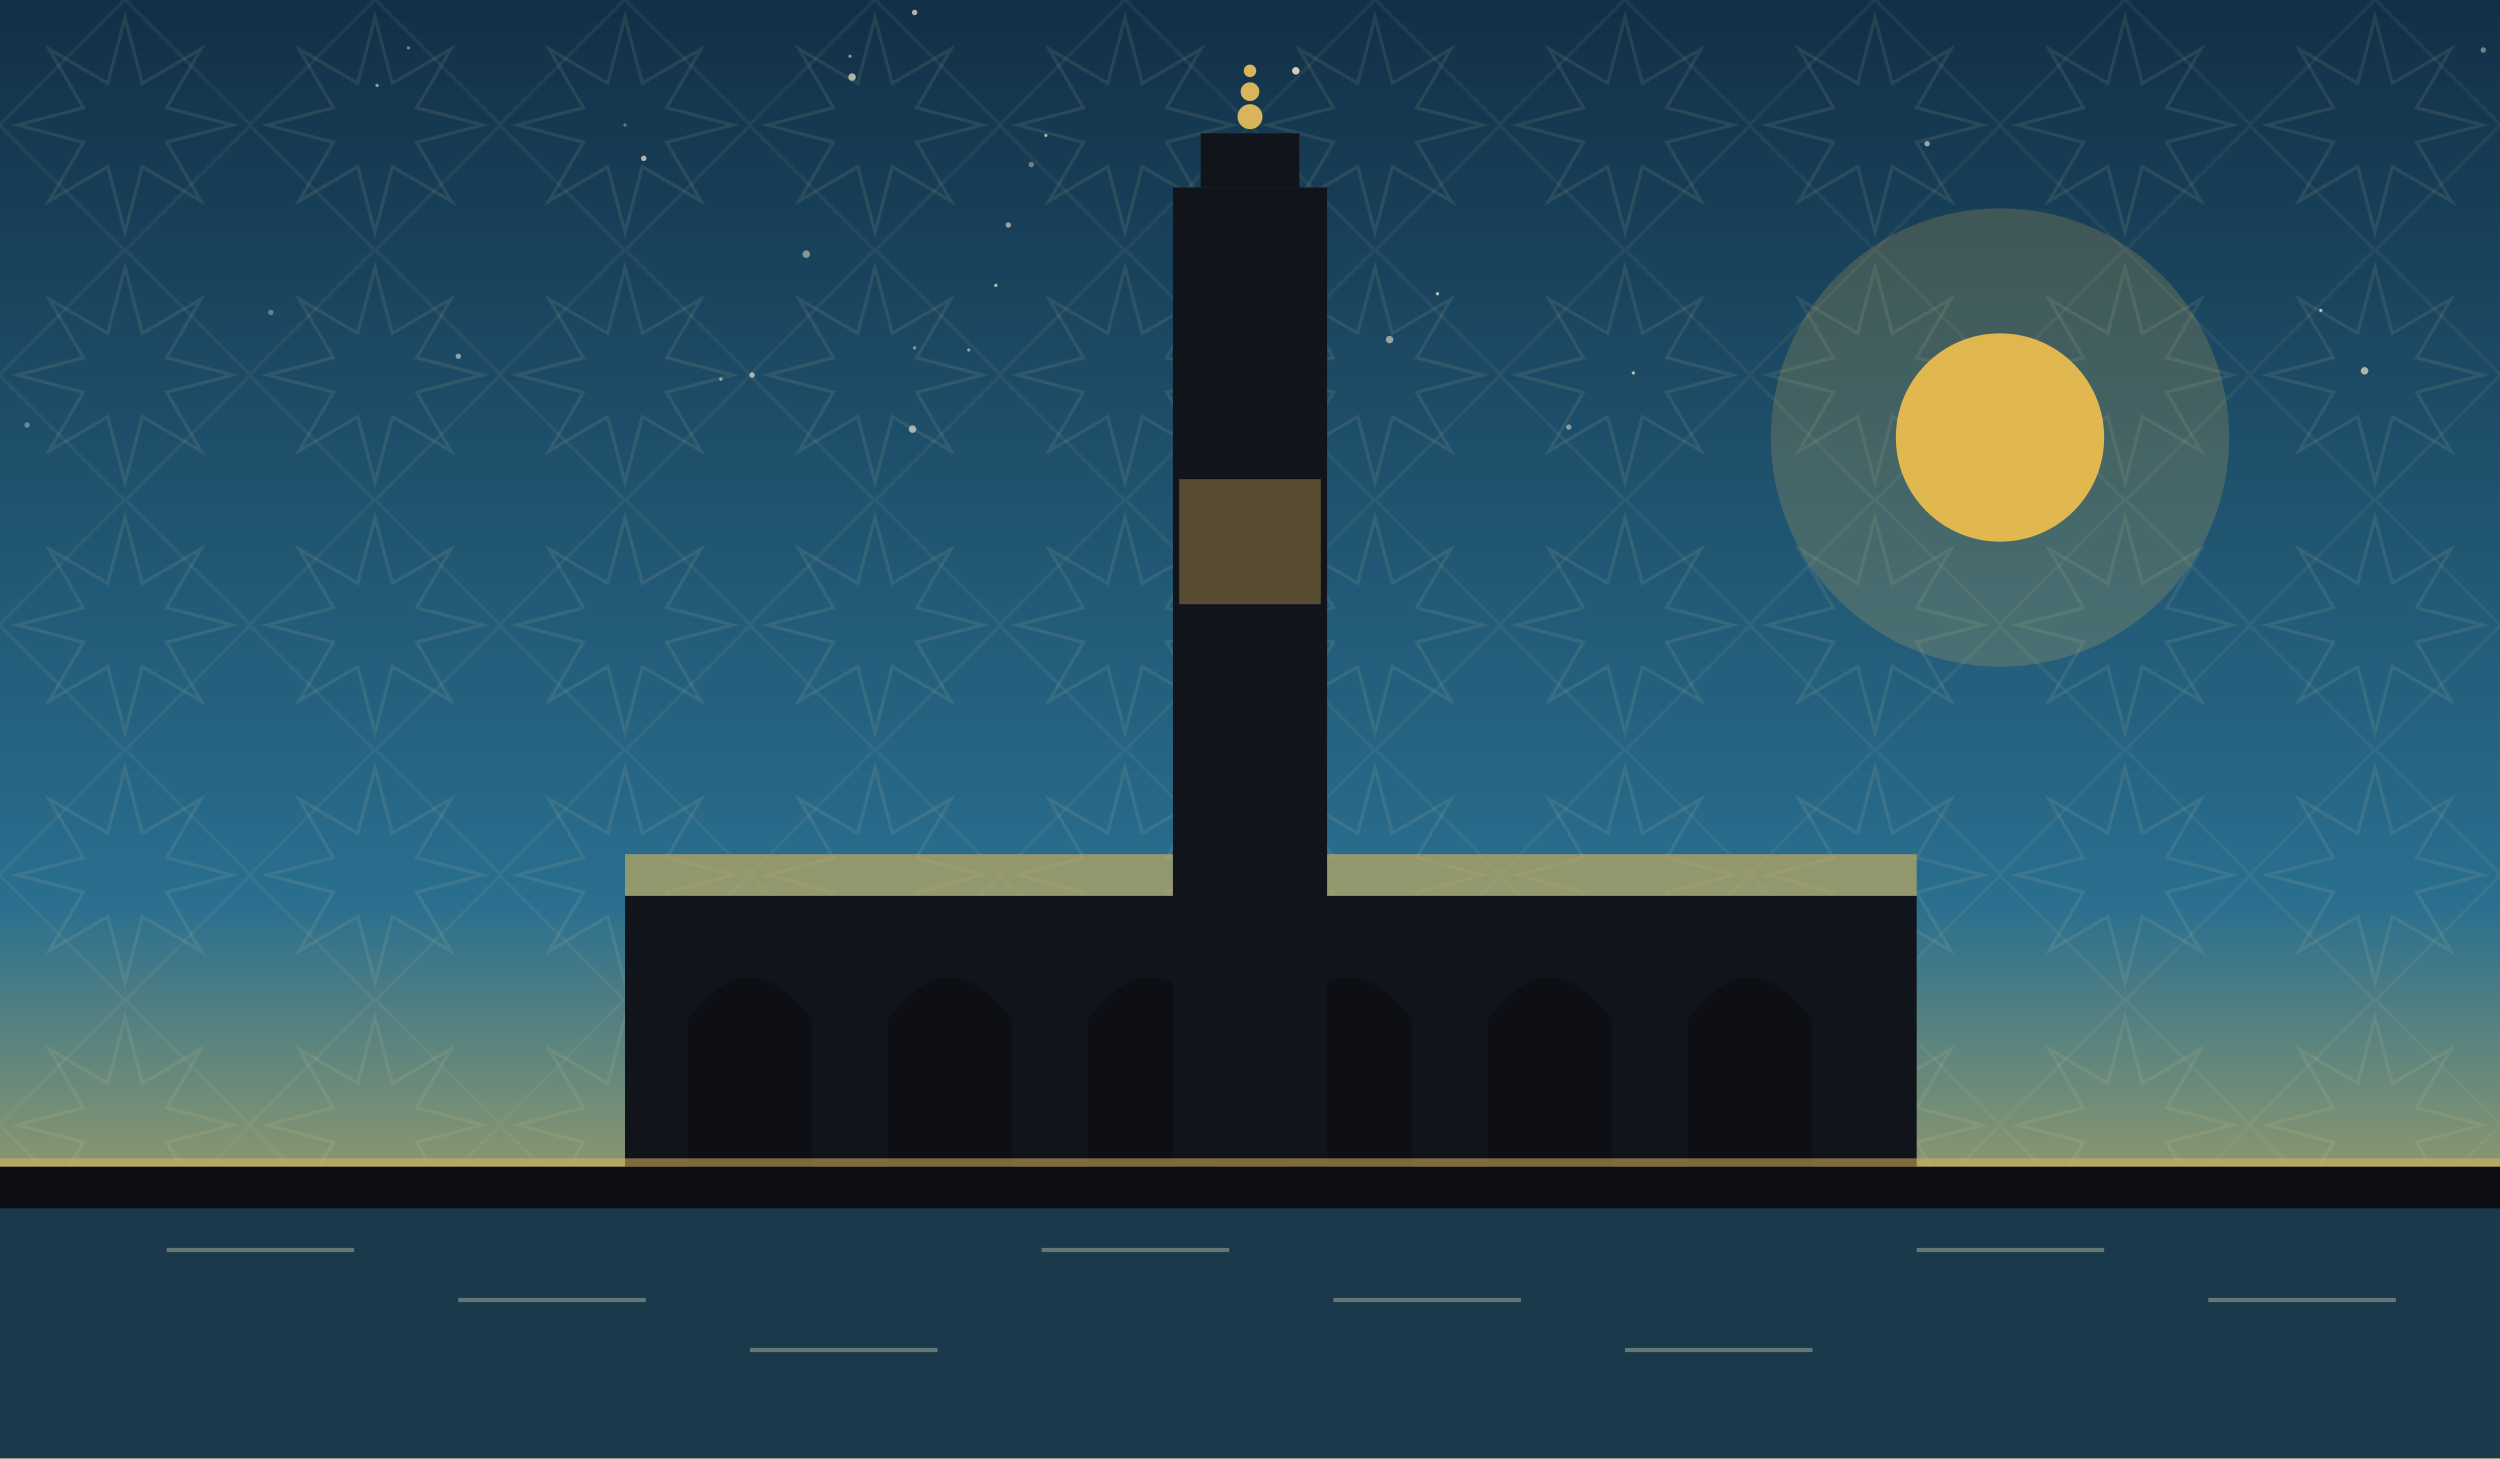
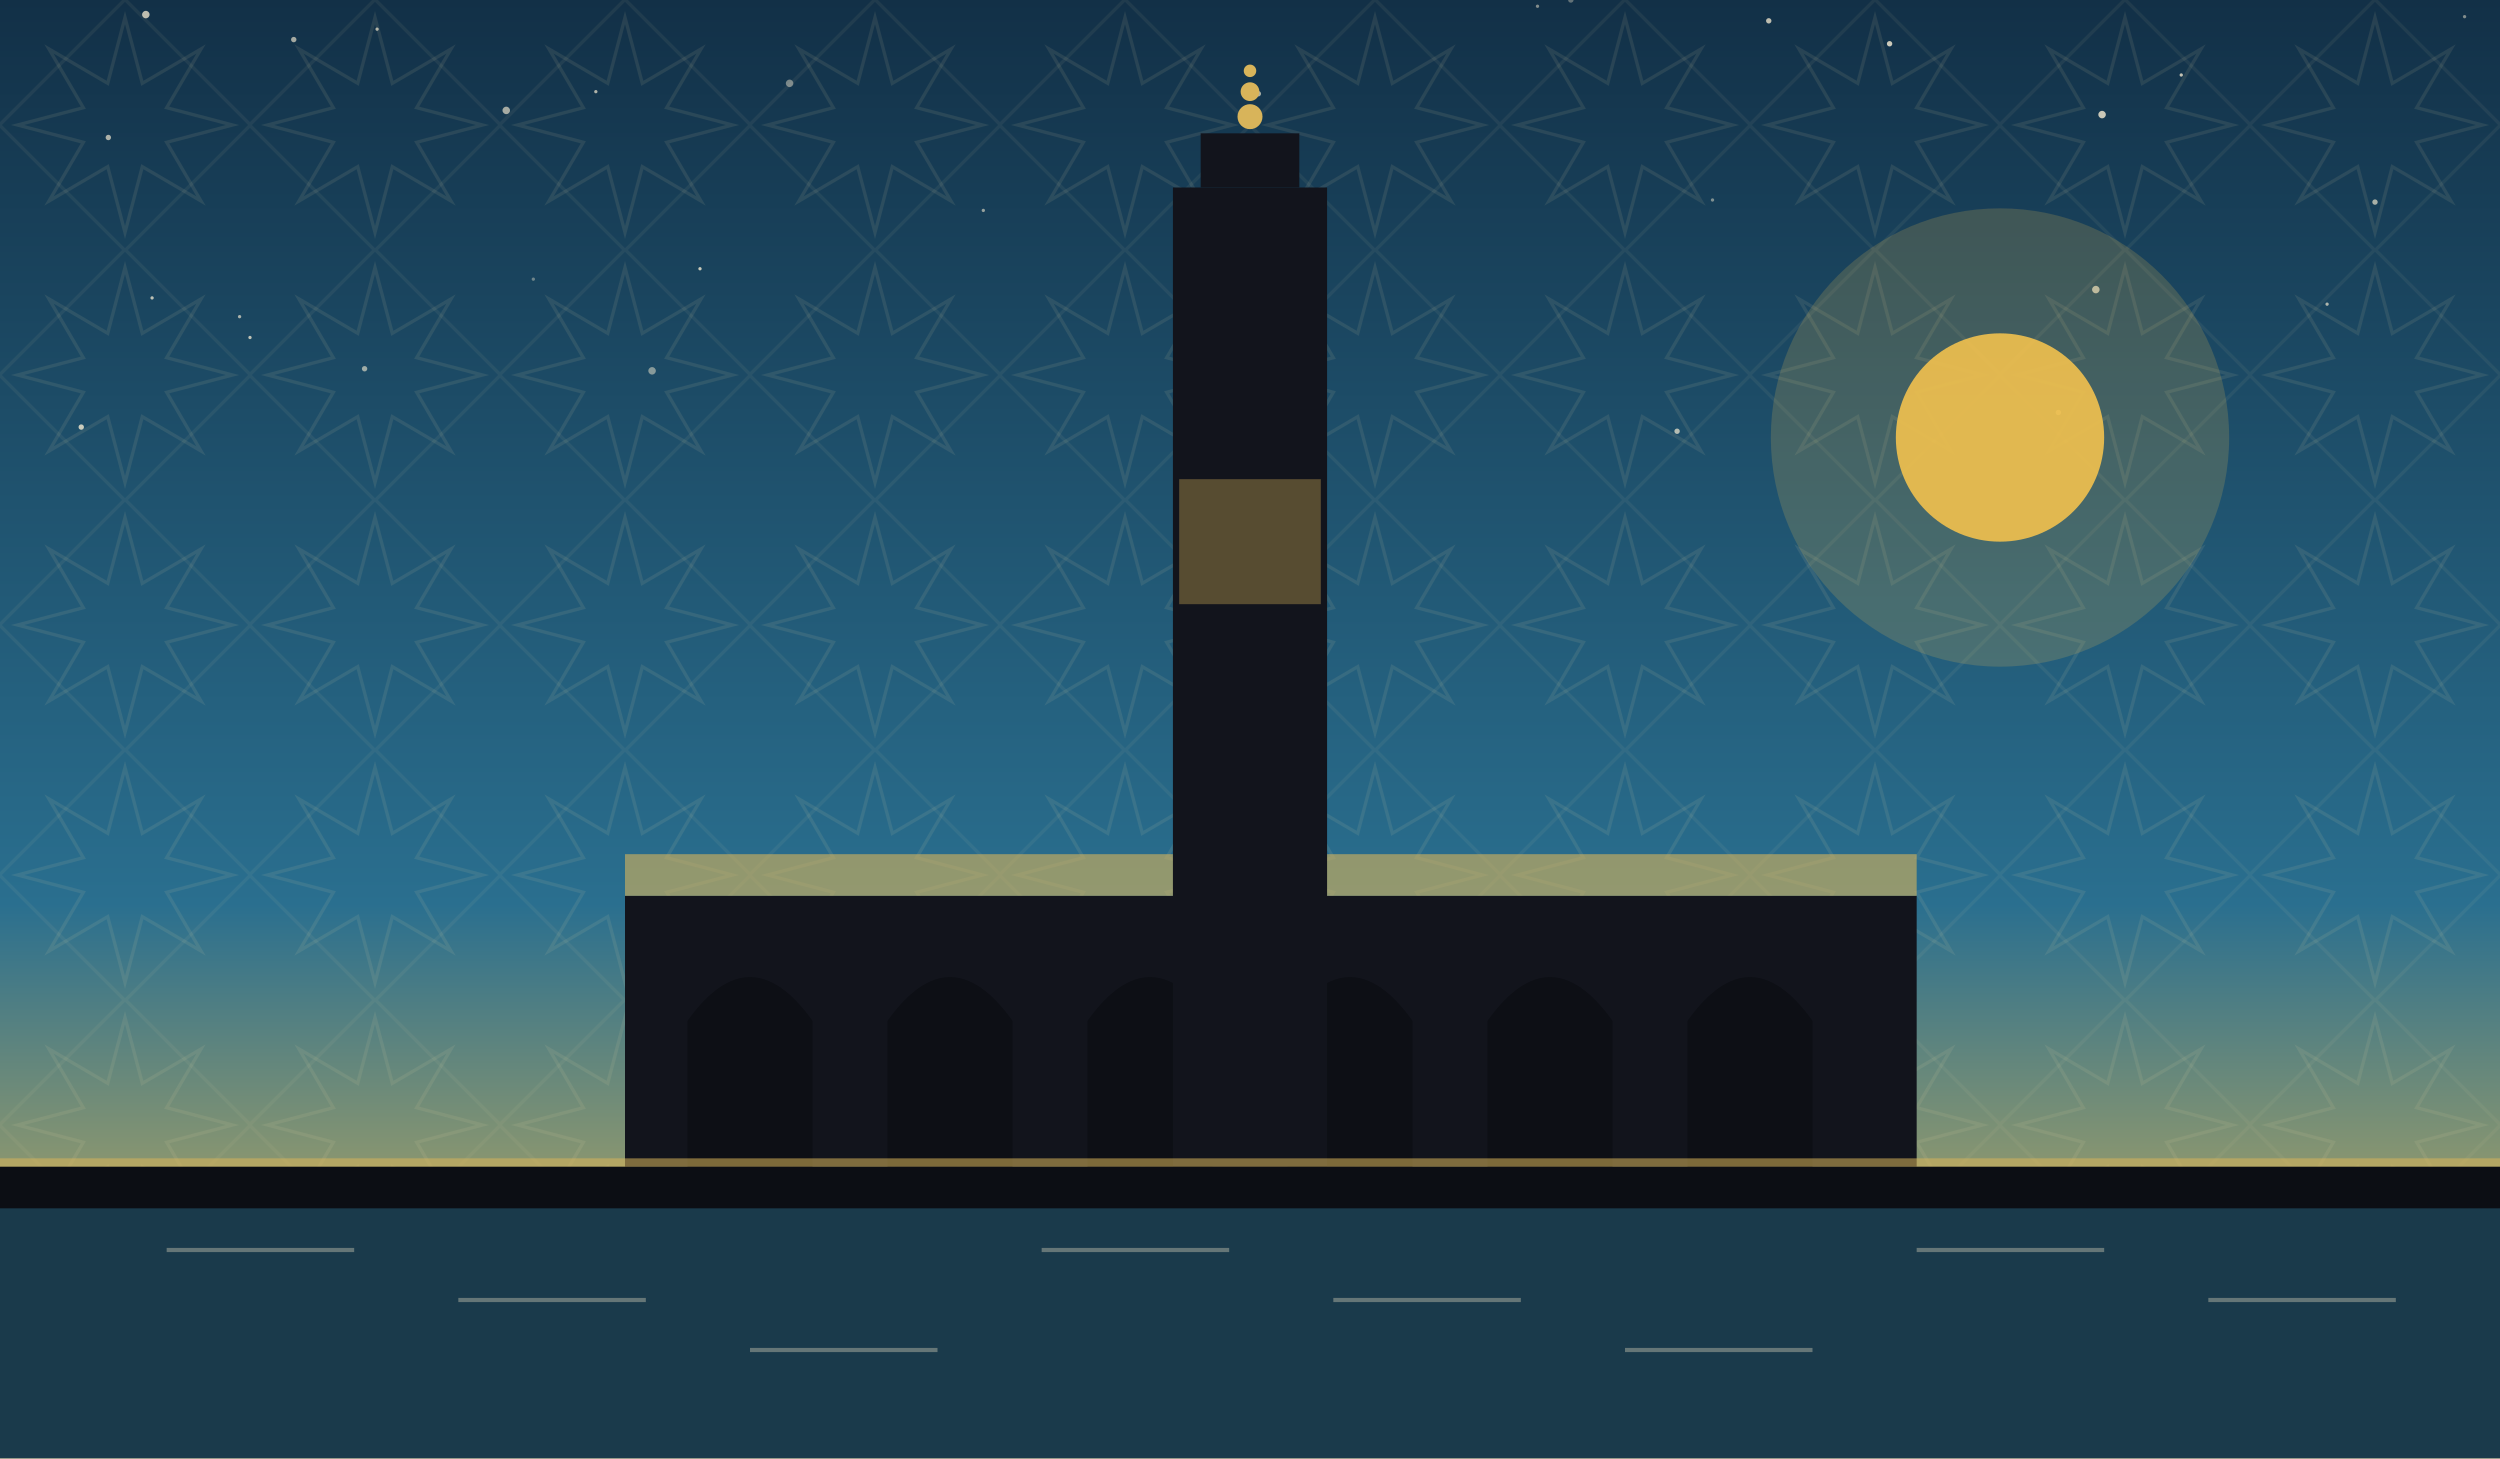
<svg xmlns="http://www.w3.org/2000/svg" viewBox="0 0 1200 700" role="img">
  <defs>
    <linearGradient id="sky" x1="0" y1="0" x2="0" y2="1">
      <stop offset="0" stop-color="#123047" />
      <stop offset="0.62" stop-color="#2a6f8f" />
      <stop offset="1" stop-color="#f2c14e" />
    </linearGradient>
    <pattern id="g1" width="120" height="120" patternUnits="userSpaceOnUse">
      <polygon points="111.6,60.0 80.0,68.3 96.5,96.5 68.3,80.0 60.0,111.6 51.7,80.0 23.5,96.5 40.0,68.3 8.4,60.0 40.0,51.7 23.5,23.5 51.7,40.0 60.0,8.4 68.3,40.0 96.5,23.5 80.0,51.7" fill="none" stroke="#e8d9a8" stroke-width="1.6" opacity="0.1" />
      <rect x="17.4" y="17.4" width="85.2" height="85.2" fill="none" stroke="#e8d9a8" stroke-width="1.6" opacity="0.07" transform="rotate(45 60.0 60.0)" />
    </pattern>
  </defs>
  <rect width="1200" height="700" fill="url(#sky)" />
  <rect width="1200" height="700" fill="url(#g1)" />
-   <circle cx="300" cy="60" r="0.8" fill="#f7ecd2" opacity="0.35" />
-   <circle cx="478" cy="137" r="0.8" fill="#f7ecd2" opacity="0.71" />
-   <circle cx="409" cy="37" r="1.8" fill="#f7ecd2" opacity="0.68" />
-   <circle cx="309" cy="76" r="1.3" fill="#f7ecd2" opacity="0.69" />
-   <circle cx="346" cy="182" r="0.8" fill="#f7ecd2" opacity="0.57" />
-   <circle cx="784" cy="179" r="0.8" fill="#f7ecd2" opacity="0.71" />
-   <circle cx="495" cy="79" r="1.3" fill="#f7ecd2" opacity="0.40" />
-   <circle cx="1135" cy="178" r="1.8" fill="#f7ecd2" opacity="0.65" />
-   <circle cx="1192" cy="24" r="1.3" fill="#f7ecd2" opacity="0.43" />
-   <circle cx="690" cy="141" r="0.8" fill="#f7ecd2" opacity="0.75" />
-   <circle cx="181" cy="41" r="0.8" fill="#f7ecd2" opacity="0.56" />
-   <circle cx="361" cy="180" r="1.3" fill="#f7ecd2" opacity="0.65" />
-   <circle cx="438" cy="206" r="1.8" fill="#f7ecd2" opacity="0.63" />
-   <circle cx="196" cy="23" r="0.8" fill="#f7ecd2" opacity="0.43" />
-   <circle cx="667" cy="163" r="1.8" fill="#f7ecd2" opacity="0.56" />
-   <circle cx="387" cy="122" r="1.8" fill="#f7ecd2" opacity="0.49" />
-   <circle cx="484" cy="108" r="1.3" fill="#f7ecd2" opacity="0.57" />
-   <circle cx="502" cy="65" r="0.8" fill="#f7ecd2" opacity="0.65" />
-   <circle cx="753" cy="205" r="1.3" fill="#f7ecd2" opacity="0.50" />
-   <circle cx="13" cy="204" r="1.3" fill="#f7ecd2" opacity="0.37" />
-   <circle cx="130" cy="150" r="1.3" fill="#f7ecd2" opacity="0.35" />
-   <circle cx="408" cy="27" r="0.8" fill="#f7ecd2" opacity="0.51" />
-   <circle cx="439" cy="167" r="0.8" fill="#f7ecd2" opacity="0.48" />
-   <circle cx="439" cy="6" r="1.3" fill="#f7ecd2" opacity="0.69" />
-   <circle cx="576" cy="132" r="0.8" fill="#f7ecd2" opacity="0.67" />
-   <circle cx="1114" cy="149" r="0.8" fill="#f7ecd2" opacity="0.71" />
-   <circle cx="925" cy="69" r="1.3" fill="#f7ecd2" opacity="0.60" />
-   <circle cx="465" cy="168" r="0.8" fill="#f7ecd2" opacity="0.55" />
-   <circle cx="622" cy="34" r="1.8" fill="#f7ecd2" opacity="0.83" />
-   <circle cx="220" cy="171" r="1.3" fill="#f7ecd2" opacity="0.55" />
+   <circle cx="243" cy="53" r="1.8" fill="#f7ecd2" opacity="0.64" />
+   <circle cx="1117" cy="146" r="0.8" fill="#f7ecd2" opacity="0.67" />
+   <circle cx="256" cy="134" r="0.8" fill="#f7ecd2" opacity="0.39" />
+   <circle cx="1140" cy="97" r="1.3" fill="#f7ecd2" opacity="0.65" />
+   <circle cx="1009" cy="55" r="1.8" fill="#f7ecd2" opacity="0.80" />
+   <circle cx="1183" cy="8" r="0.8" fill="#f7ecd2" opacity="0.49" />
+   <circle cx="822" cy="96" r="0.8" fill="#f7ecd2" opacity="0.47" />
+   <circle cx="1006" cy="139" r="1.8" fill="#f7ecd2" opacity="0.69" />
+   <circle cx="175" cy="177" r="1.3" fill="#f7ecd2" opacity="0.60" />
+   <circle cx="849" cy="10" r="1.3" fill="#f7ecd2" opacity="0.75" />
+   <circle cx="988" cy="198" r="1.3" fill="#f7ecd2" opacity="0.59" />
+   <circle cx="472" cy="101" r="0.8" fill="#f7ecd2" opacity="0.57" />
+   <circle cx="141" cy="19" r="1.3" fill="#f7ecd2" opacity="0.64" />
+   <circle cx="115" cy="152" r="0.8" fill="#f7ecd2" opacity="0.65" />
+   <circle cx="754" cy="0" r="1.3" fill="#f7ecd2" opacity="0.35" />
+   <circle cx="738" cy="3" r="0.8" fill="#f7ecd2" opacity="0.49" />
+   <circle cx="907" cy="21" r="1.3" fill="#f7ecd2" opacity="0.82" />
+   <circle cx="181" cy="14" r="0.8" fill="#f7ecd2" opacity="0.69" />
+   <circle cx="120" cy="162" r="0.8" fill="#f7ecd2" opacity="0.75" />
+   <circle cx="604" cy="45" r="1.3" fill="#f7ecd2" opacity="0.65" />
+   <circle cx="73" cy="143" r="0.8" fill="#f7ecd2" opacity="0.74" />
+   <circle cx="1047" cy="36" r="0.8" fill="#f7ecd2" opacity="0.77" />
+   <circle cx="286" cy="44" r="0.8" fill="#f7ecd2" opacity="0.69" />
+   <circle cx="70" cy="7" r="1.8" fill="#f7ecd2" opacity="0.75" />
+   <circle cx="39" cy="205" r="1.3" fill="#f7ecd2" opacity="0.80" />
+   <circle cx="313" cy="178" r="1.8" fill="#f7ecd2" opacity="0.49" />
+   <circle cx="52" cy="66" r="1.3" fill="#f7ecd2" opacity="0.67" />
+   <circle cx="336" cy="129" r="0.8" fill="#f7ecd2" opacity="0.79" />
+   <circle cx="805" cy="207" r="1.3" fill="#f7ecd2" opacity="0.70" />
+   <circle cx="379" cy="40" r="1.8" fill="#f7ecd2" opacity="0.45" />
  <circle cx="960" cy="210" r="110" fill="#f2c14e" opacity="0.18" />
  <circle cx="960" cy="210" r="50" fill="#f2c14e" opacity="0.9" />
  <rect x="300" y="430" width="620" height="130" fill="#12141c" />
  <path d="M 330 560 L 330 490 Q 360 448 390 490 L 390 560 Z" fill="#0c0e14" opacity="0.9" />
  <path d="M 426 560 L 426 490 Q 456 448 486 490 L 486 560 Z" fill="#0c0e14" opacity="0.9" />
  <path d="M 522 560 L 522 490 Q 552 448 582 490 L 582 560 Z" fill="#0c0e14" opacity="0.9" />
  <path d="M 618 560 L 618 490 Q 648 448 678 490 L 678 560 Z" fill="#0c0e14" opacity="0.9" />
  <path d="M 714 560 L 714 490 Q 744 448 774 490 L 774 560 Z" fill="#0c0e14" opacity="0.9" />
  <path d="M 810 560 L 810 490 Q 840 448 870 490 L 870 560 Z" fill="#0c0e14" opacity="0.9" />
  <path d="M 300 430 L 920 430 L 920 410 L 300 410 Z" fill="#d8b45a" opacity="0.6" />
  <rect x="563.0" y="90" width="74" height="470" fill="#12141c" />
  <rect x="576.32" y="64" width="47.36" height="26" fill="#12141c" />
  <circle cx="600" cy="56" r="6" fill="#d8b45a" />
  <circle cx="600" cy="44" r="4.5" fill="#d8b45a" />
  <circle cx="600" cy="34" r="3" fill="#d8b45a" />
  <rect x="566" y="230" width="68" height="60" fill="#d8b45a" opacity="0.35" />
  <rect x="0" y="560" width="1200" height="60" fill="#0c0e14" opacity="0.6" />
  <rect x="0" y="560" width="1200" height="140" fill="#0c0e14" />
  <rect x="0" y="580" width="1200" height="120" fill="#2a6f8f" opacity="0.45" />
  <g opacity="0.35">
    <line x1="80" y1="600" x2="170" y2="600" stroke="#f2e6c8" stroke-width="2" />
    <line x1="220" y1="624" x2="310" y2="624" stroke="#f2e6c8" stroke-width="2" />
    <line x1="360" y1="648" x2="450" y2="648" stroke="#f2e6c8" stroke-width="2" />
    <line x1="500" y1="600" x2="590" y2="600" stroke="#f2e6c8" stroke-width="2" />
    <line x1="640" y1="624" x2="730" y2="624" stroke="#f2e6c8" stroke-width="2" />
    <line x1="780" y1="648" x2="870" y2="648" stroke="#f2e6c8" stroke-width="2" />
    <line x1="920" y1="600" x2="1010" y2="600" stroke="#f2e6c8" stroke-width="2" />
    <line x1="1060" y1="624" x2="1150" y2="624" stroke="#f2e6c8" stroke-width="2" />
  </g>
  <rect x="0" y="556" width="1200" height="4" fill="#d8b45a" opacity="0.55" />
</svg>
